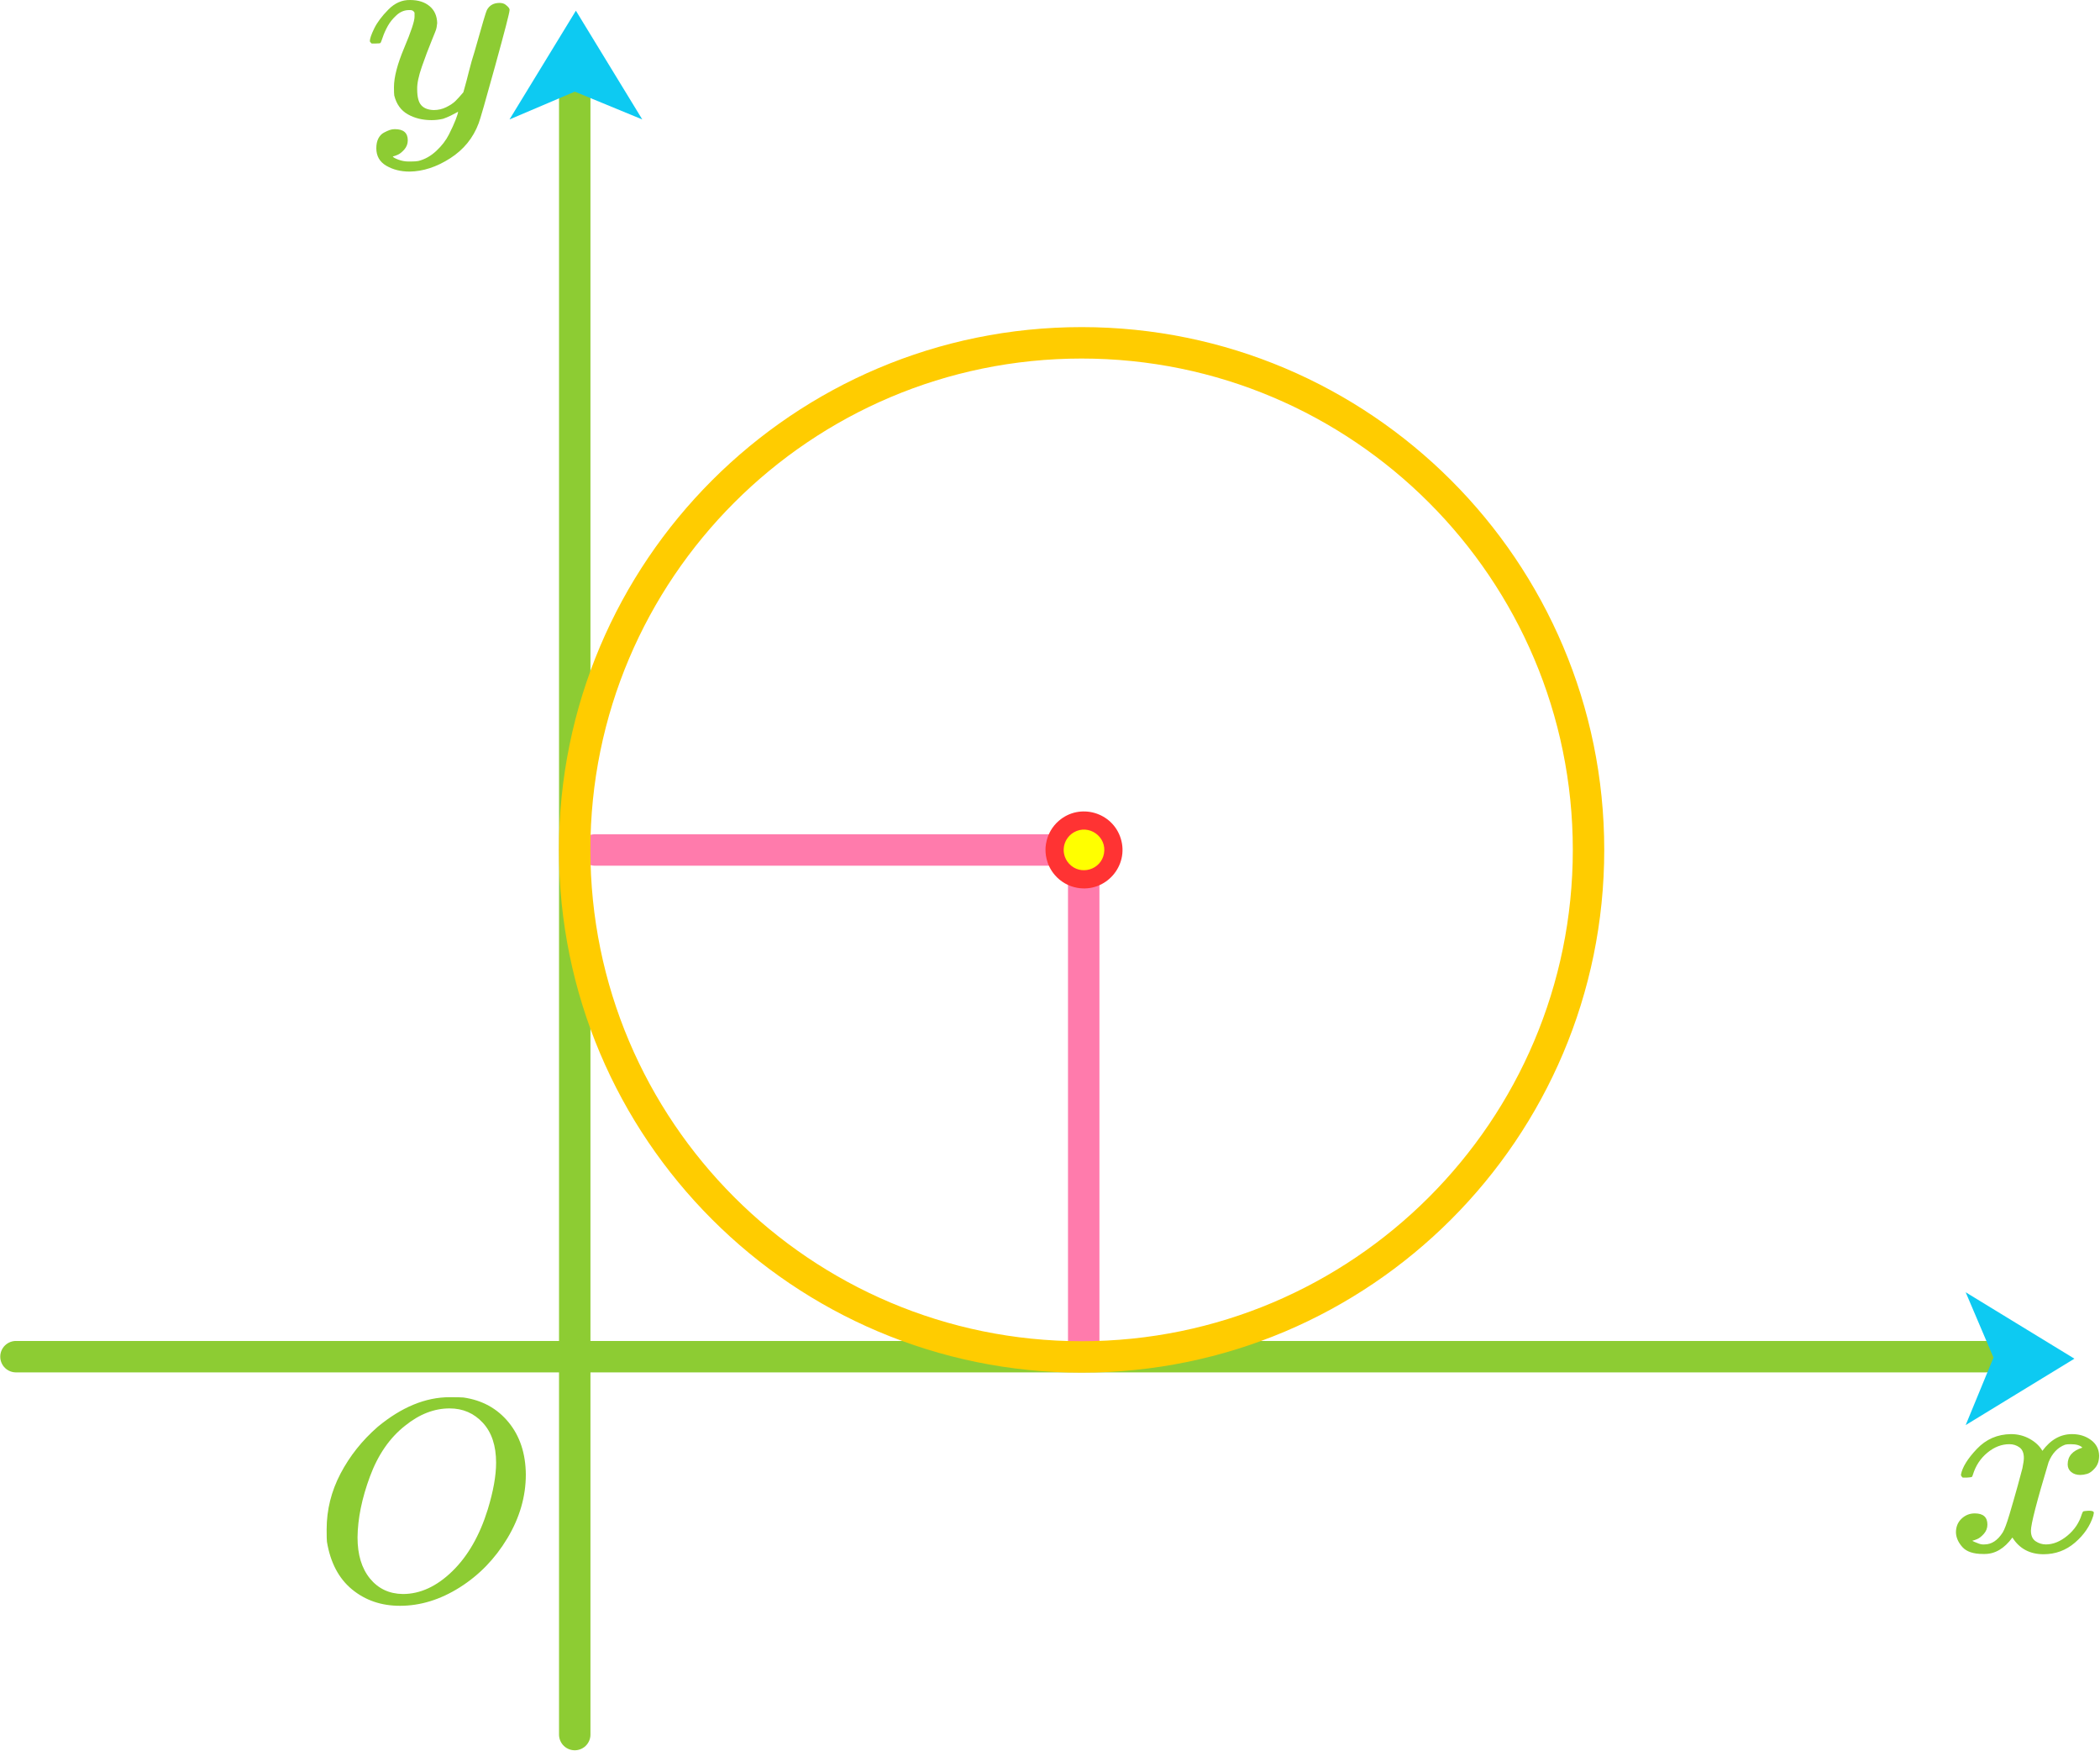
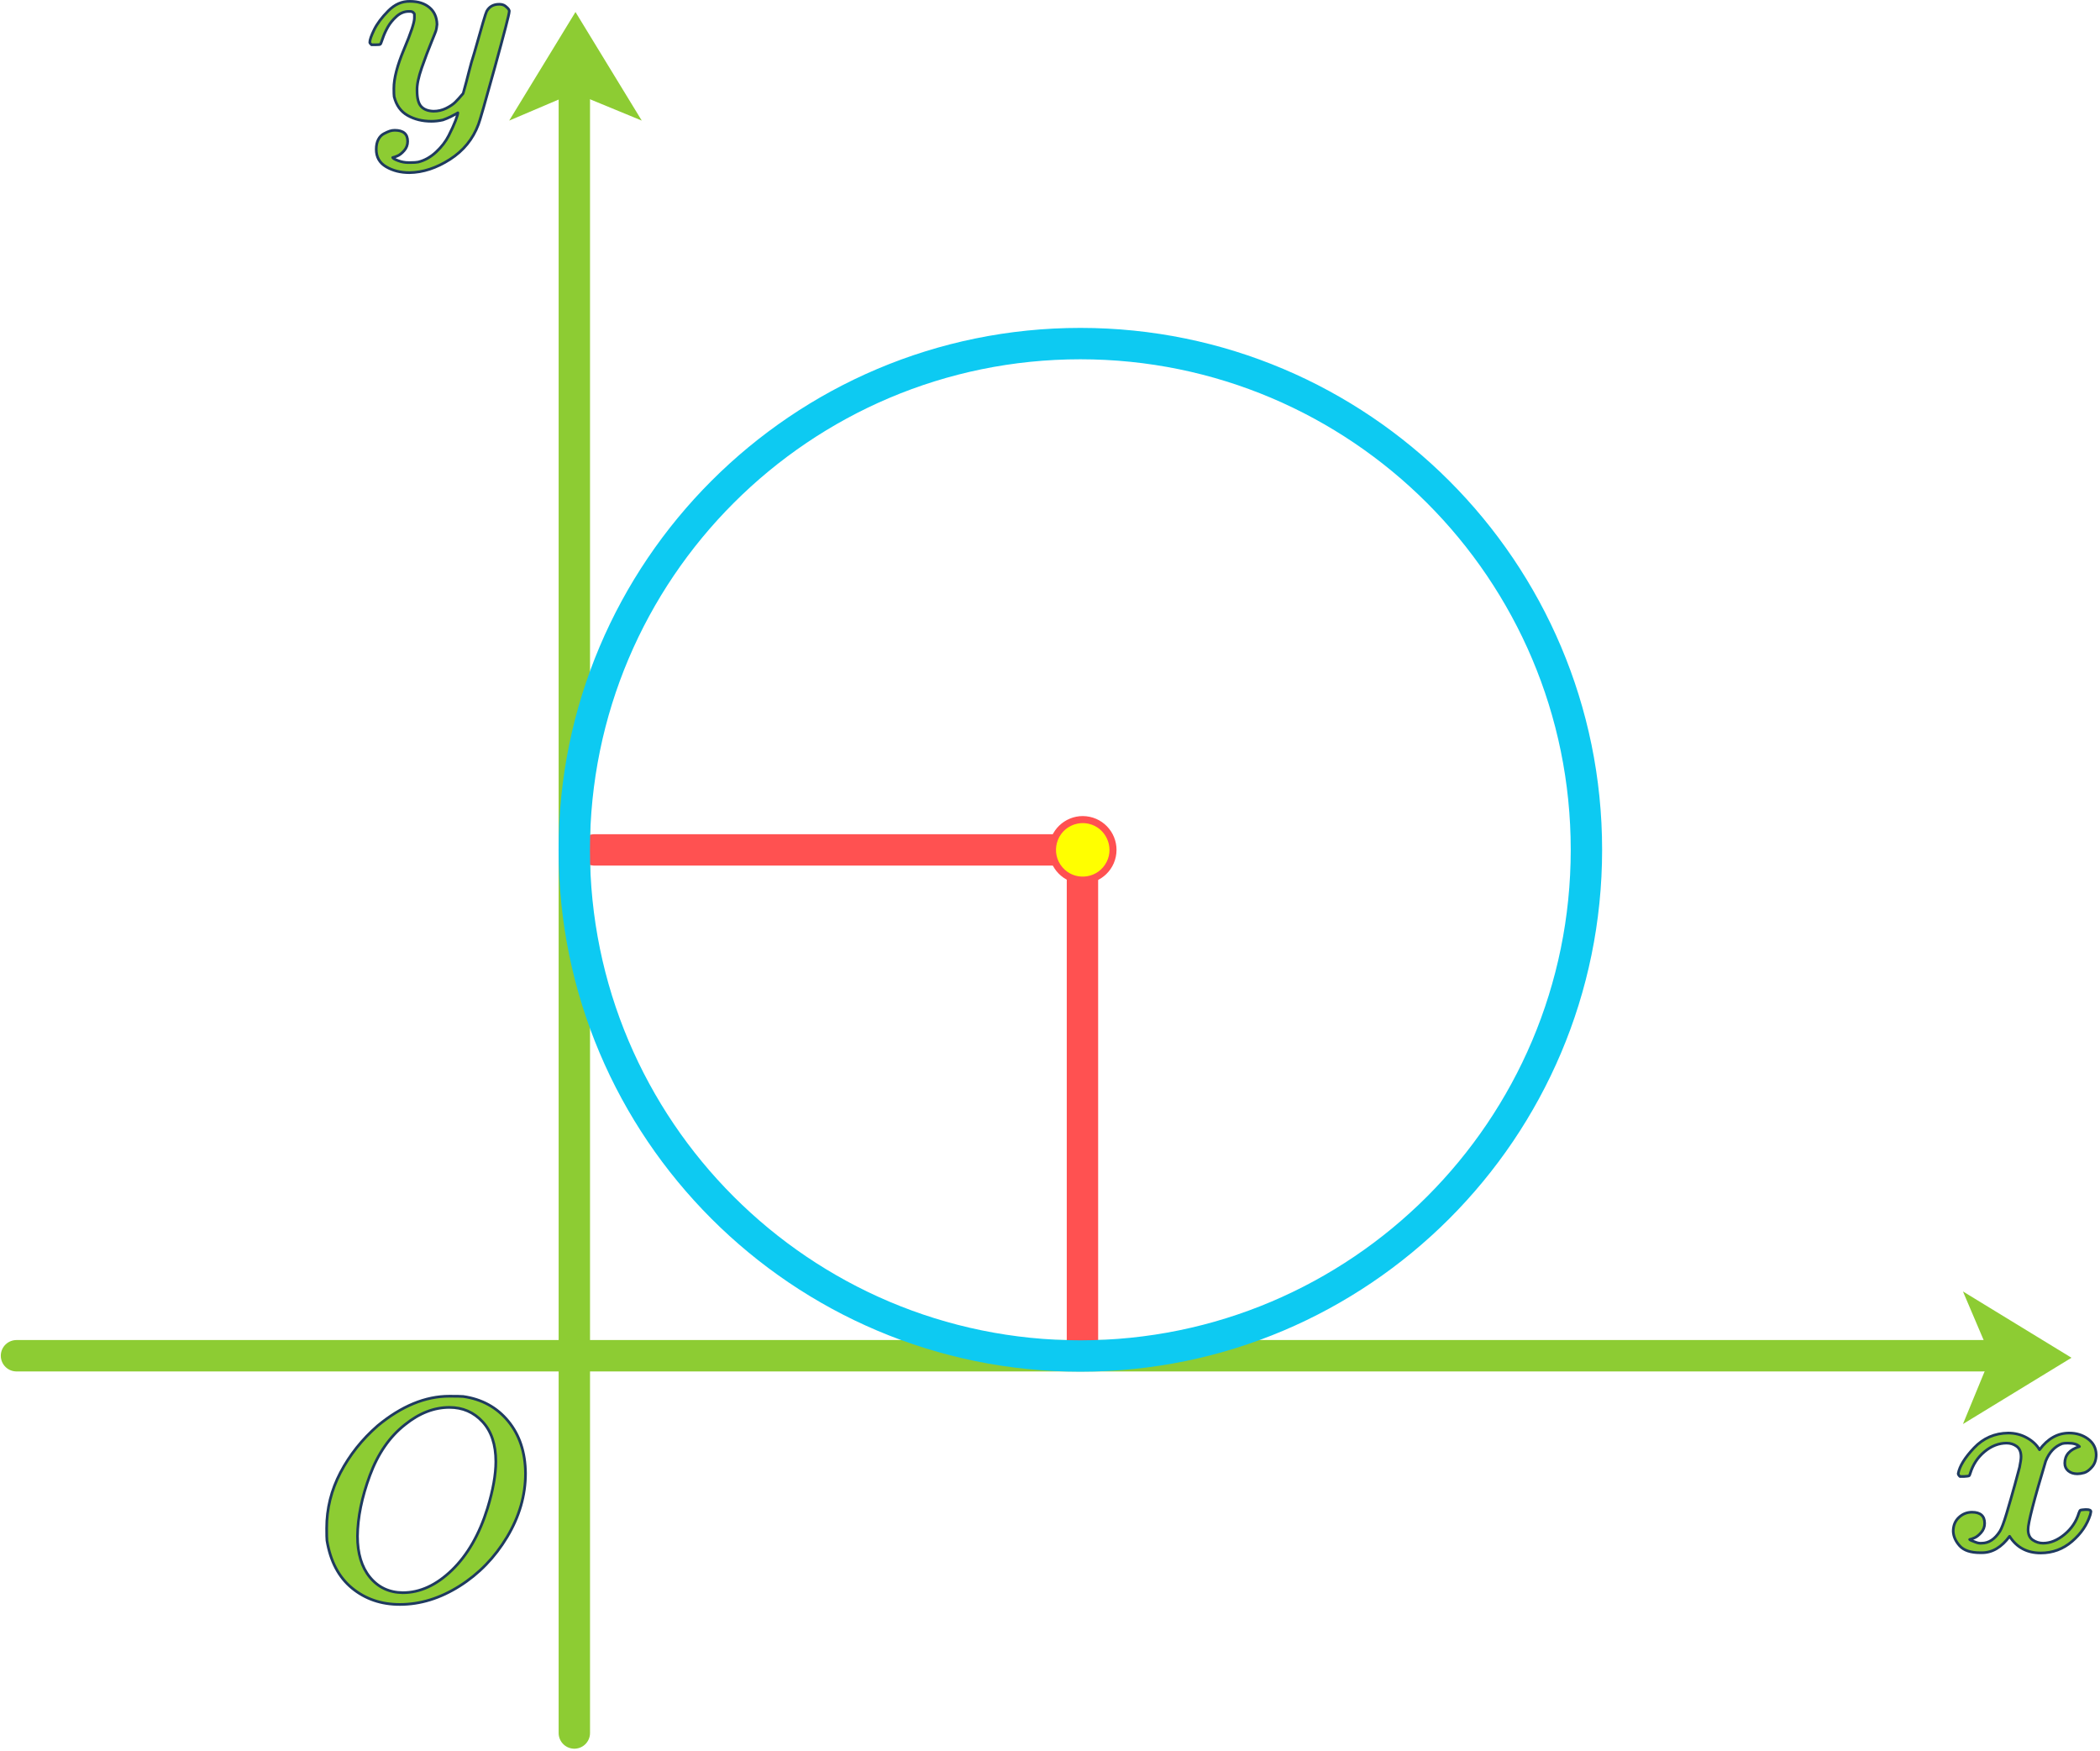
- <svg xmlns="http://www.w3.org/2000/svg" width="168" height="140" viewBox="0 0 835 696" version="1.1" xml:space="preserve" style="fill-rule:evenodd;clip-rule:evenodd;stroke-linecap:round;stroke-linejoin:round;stroke-miterlimit:1.5;">
+ <svg xmlns="http://www.w3.org/2000/svg" width="168" height="140" viewBox="0 0 783 653" version="1.1" xml:space="preserve" style="fill-rule:evenodd;clip-rule:evenodd;stroke-linejoin:round;stroke-miterlimit:2;">
  <g>
-     <g>
-       <path id="MJX-44-TEX-I-1D466" d="M146.994,16.346c-0,-0.984 0.585,-2.671 1.754,-5.061c1.17,-2.39 3.041,-4.885 5.614,-7.486c2.572,-2.601 5.457,-3.867 8.654,-3.796c3.196,-0 5.769,0.808 7.718,2.425c1.95,1.617 2.963,3.866 3.041,6.748c-0.156,1.336 -0.273,2.074 -0.351,2.215c0,0.21 -0.624,1.827 -1.871,4.85c-1.247,3.023 -2.534,6.432 -3.859,10.228c-1.326,3.796 -1.949,6.819 -1.871,9.068c-0,3.023 0.545,5.132 1.637,6.327c1.091,1.195 2.729,1.827 4.912,1.898c1.793,-0 3.469,-0.387 5.028,-1.16c1.56,-0.774 2.768,-1.582 3.626,-2.426c0.857,-0.843 1.91,-2.003 3.157,-3.479c0,-0.07 0.195,-0.773 0.585,-2.109c0.39,-1.336 0.936,-3.409 1.637,-6.221c0.702,-2.812 1.443,-5.413 2.222,-7.803c2.963,-10.544 4.6,-16.062 4.912,-16.554c1.014,-1.898 2.69,-2.847 5.029,-2.847c1.014,-0 1.832,0.246 2.456,0.738c0.624,0.492 1.053,0.914 1.286,1.265c0.234,0.352 0.312,0.668 0.234,0.949c0,0.914 -1.91,8.295 -5.73,22.143c-3.82,13.848 -6.004,21.44 -6.549,22.776c-2.183,5.834 -5.965,10.474 -11.344,13.918c-5.38,3.445 -10.759,5.202 -16.139,5.272c-3.509,0 -6.588,-0.773 -9.239,-2.319c-2.651,-1.547 -3.976,-3.867 -3.976,-6.96c-0,-1.546 0.273,-2.847 0.818,-3.901c0.546,-1.055 1.287,-1.828 2.222,-2.32c0.936,-0.492 1.716,-0.843 2.339,-1.054c0.624,-0.211 1.287,-0.317 1.988,-0.317c3.431,0 5.146,1.477 5.146,4.429c0,1.406 -0.468,2.636 -1.403,3.691c-0.936,1.054 -1.832,1.757 -2.69,2.108c-0.858,0.352 -1.364,0.528 -1.52,0.528l-0.351,0.105c0.156,0.351 0.896,0.773 2.222,1.265c1.325,0.492 2.651,0.738 3.976,0.738l0.936,0c1.325,0 2.339,-0.07 3.04,-0.21c2.573,-0.633 4.951,-1.969 7.134,-4.007c2.183,-2.039 3.859,-4.218 5.029,-6.538c1.169,-2.319 2.066,-4.288 2.69,-5.905c0.623,-1.616 0.935,-2.671 0.935,-3.163l-0.701,0.422c-0.468,0.281 -1.209,0.668 -2.222,1.16c-1.014,0.492 -2.027,0.914 -3.041,1.265c-1.559,0.352 -3.08,0.527 -4.561,0.527c-3.586,0 -6.744,-0.773 -9.473,-2.319c-2.729,-1.547 -4.522,-4.042 -5.379,-7.487c-0.078,-0.492 -0.117,-1.581 -0.117,-3.269c-0,-4.006 1.364,-9.243 4.093,-15.711c2.729,-6.467 4.093,-10.579 4.093,-12.336l0,-1.477c0,-0.21 -0.156,-0.456 -0.468,-0.738c-0.312,-0.281 -0.74,-0.421 -1.286,-0.421l-0.468,-0c-1.793,-0 -3.43,0.667 -4.912,2.003c-1.481,1.336 -2.651,2.777 -3.508,4.323c-0.858,1.547 -1.521,3.023 -1.988,4.429c-0.468,1.406 -0.78,2.179 -0.936,2.32c-0.156,0.14 -0.78,0.21 -1.871,0.21l-1.637,0c-0.468,-0.421 -0.702,-0.738 -0.702,-0.949Z" style="fill:#8dcc33;fill-rule:nonzero;" />
-     </g>
+     <path id="MJX-44-TEX-I-1D466" d="M137.682,15.81c-0,-0.921 0.548,-2.501 1.643,-4.74c1.096,-2.239 2.848,-4.576 5.258,-7.012c2.409,-2.436 5.112,-3.622 8.106,-3.555c2.994,-0 5.404,0.756 7.229,2.271c1.827,1.515 2.775,3.621 2.848,6.321c-0.146,1.251 -0.255,1.942 -0.328,2.074c-0,0.197 -0.585,1.711 -1.753,4.543c-1.168,2.831 -2.373,6.025 -3.614,9.58c-1.242,3.556 -1.826,6.387 -1.753,8.494c0,2.831 0.511,4.806 1.533,5.926c1.022,1.119 2.557,1.711 4.601,1.778c1.68,-0 3.25,-0.363 4.71,-1.087c1.461,-0.725 2.592,-1.482 3.396,-2.272c0.803,-0.79 1.789,-1.876 2.957,-3.259c0,-0.065 0.183,-0.724 0.548,-1.975c0.365,-1.252 0.877,-3.193 1.533,-5.827c0.658,-2.634 1.352,-5.07 2.082,-7.309c2.775,-9.876 4.308,-15.044 4.6,-15.505c0.95,-1.778 2.52,-2.667 4.711,-2.667c0.95,0 1.716,0.231 2.3,0.691c0.585,0.461 0.986,0.857 1.205,1.185c0.219,0.33 0.292,0.626 0.219,0.889c-0,0.856 -1.789,7.77 -5.367,20.74c-3.578,12.971 -5.624,20.082 -6.134,21.334c-2.045,5.464 -5.587,9.81 -10.626,13.036c-5.039,3.227 -10.077,4.872 -15.116,4.938c-3.287,-0 -6.171,-0.724 -8.654,-2.172c-2.483,-1.449 -3.724,-3.622 -3.724,-6.519c-0,-1.448 0.256,-2.667 0.766,-3.654c0.512,-0.988 1.206,-1.712 2.081,-2.173c0.877,-0.461 1.608,-0.79 2.191,-0.987c0.585,-0.198 1.206,-0.297 1.862,-0.297c3.214,-0 4.82,1.383 4.82,4.148c0,1.317 -0.438,2.469 -1.314,3.457c-0.877,0.987 -1.716,1.646 -2.519,1.975c-0.804,0.329 -1.278,0.494 -1.424,0.494l-0.329,0.099c0.146,0.328 0.839,0.724 2.081,1.184c1.241,0.461 2.483,0.692 3.724,0.692l0.877,-0c1.241,-0 2.191,-0.066 2.848,-0.197c2.41,-0.593 4.637,-1.844 6.682,-3.753c2.044,-1.91 3.614,-3.951 4.71,-6.124c1.095,-2.172 1.935,-4.016 2.52,-5.531c0.583,-1.514 0.875,-2.502 0.875,-2.963l-0.656,0.396c-0.439,0.263 -1.133,0.625 -2.081,1.086c-0.95,0.461 -1.899,0.856 -2.849,1.185c-1.46,0.33 -2.885,0.494 -4.272,0.494c-3.359,-0 -6.317,-0.724 -8.873,-2.172c-2.556,-1.449 -4.235,-3.786 -5.038,-7.013c-0.073,-0.461 -0.11,-1.481 -0.11,-3.062c0,-3.752 1.278,-8.657 3.834,-14.716c2.556,-6.057 3.834,-9.908 3.834,-11.554l-0,-1.384c-0,-0.196 -0.146,-0.427 -0.438,-0.691c-0.293,-0.263 -0.694,-0.394 -1.205,-0.394l-0.438,-0c-1.68,-0 -3.213,0.625 -4.601,1.876c-1.387,1.251 -2.483,2.601 -3.286,4.049c-0.804,1.449 -1.425,2.832 -1.862,4.148c-0.438,1.317 -0.731,2.041 -0.877,2.174c-0.146,0.131 -0.73,0.196 -1.752,0.196l-1.533,0c-0.439,-0.394 -0.658,-0.691 -0.658,-0.889Z" style="fill:#8dcc33;fill-rule:nonzero;stroke:#1e3a5f;stroke-width:1px;" />
  </g>
  <g>
-     <g>
-       <path id="MJX-44-TEX-I-1D465" d="M779.794,586.355c0.546,-2.953 2.651,-6.362 6.315,-10.228c3.665,-3.866 8.187,-5.835 13.566,-5.905c2.729,0 5.224,0.633 7.485,1.898c2.261,1.265 3.937,2.847 5.029,4.745c3.274,-4.429 7.211,-6.643 11.811,-6.643c2.885,0 5.38,0.773 7.485,2.32c2.105,1.546 3.197,3.62 3.275,6.221c-0,2.038 -0.546,3.69 -1.638,4.956c-1.091,1.265 -2.144,2.038 -3.157,2.319c-1.014,0.282 -1.91,0.422 -2.69,0.422c-1.481,0 -2.69,-0.386 -3.625,-1.16c-0.936,-0.773 -1.404,-1.792 -1.404,-3.057c0,-3.234 1.949,-5.448 5.848,-6.643c-0.858,-0.914 -2.417,-1.371 -4.678,-1.371c-1.014,-0 -1.755,0.07 -2.222,0.211c-2.963,1.124 -5.146,3.444 -6.549,6.959c-4.678,15.535 -7.017,24.603 -7.017,27.204c-0,1.968 0.623,3.374 1.871,4.218c1.247,0.843 2.612,1.265 4.093,1.265c2.885,0 5.73,-1.16 8.537,-3.479c2.807,-2.32 4.717,-5.167 5.731,-8.541c0.234,-0.703 0.467,-1.09 0.701,-1.16c0.234,-0.07 0.858,-0.141 1.872,-0.211l0.467,-0c1.17,-0 1.755,0.281 1.755,0.844c-0,0.07 -0.078,0.456 -0.234,1.159c-1.248,4.007 -3.665,7.557 -7.251,10.65c-3.587,3.093 -7.758,4.64 -12.514,4.64c-5.457,-0 -9.589,-2.215 -12.396,-6.643c-3.197,4.358 -6.861,6.537 -10.993,6.537l-0.702,0c-3.82,0 -6.549,-0.914 -8.186,-2.741c-1.638,-1.828 -2.495,-3.761 -2.573,-5.8c-0,-2.249 0.74,-4.077 2.222,-5.483c1.481,-1.406 3.235,-2.109 5.262,-2.109c3.353,0 5.029,1.477 5.029,4.429c0,1.406 -0.468,2.636 -1.403,3.691c-0.936,1.054 -1.832,1.757 -2.69,2.108c-0.858,0.352 -1.364,0.528 -1.52,0.528l-0.351,0.105c-0,0.07 0.234,0.211 0.702,0.422c0.467,0.211 1.091,0.457 1.871,0.738c0.779,0.281 1.52,0.387 2.222,0.316c2.807,0 5.223,-1.581 7.251,-4.745c0.701,-1.124 1.598,-3.514 2.689,-7.17c1.092,-3.655 2.183,-7.451 3.275,-11.388c1.091,-3.936 1.715,-6.256 1.871,-6.959c0.39,-1.898 0.585,-3.269 0.585,-4.112c-0,-1.968 -0.585,-3.374 -1.754,-4.218c-1.17,-0.843 -2.495,-1.265 -3.977,-1.265c-3.118,-0 -6.042,1.125 -8.771,3.374c-2.729,2.249 -4.639,5.132 -5.73,8.646c-0.156,0.633 -0.351,0.984 -0.585,1.055c-0.234,0.07 -0.858,0.14 -1.871,0.211l-1.637,-0c-0.468,-0.422 -0.702,-0.809 -0.702,-1.16Z" style="fill:#8dcc33;fill-rule:nonzero;" />
-     </g>
+     <path id="MJX-44-TEX-I-1D465" d="M730.394,549.709c0.512,-2.766 2.483,-5.959 5.915,-9.58c3.433,-3.621 7.669,-5.465 12.707,-5.531c2.556,0 4.893,0.593 7.011,1.778c2.117,1.185 3.687,2.667 4.71,4.445c3.067,-4.149 6.754,-6.223 11.063,-6.223c2.702,0 5.039,0.724 7.011,2.173c1.971,1.449 2.994,3.391 3.067,5.827c0,1.909 -0.511,3.457 -1.534,4.642c-1.022,1.185 -2.008,1.909 -2.957,2.172c-0.95,0.265 -1.789,0.396 -2.52,0.396c-1.387,-0 -2.519,-0.362 -3.395,-1.087c-0.877,-0.724 -1.315,-1.678 -1.315,-2.863c-0,-3.029 1.825,-5.103 5.477,-6.222c-0.803,-0.856 -2.263,-1.284 -4.381,-1.284c-0.95,-0 -1.644,0.065 -2.081,0.197c-2.776,1.053 -4.82,3.226 -6.135,6.518c-4.381,14.551 -6.572,23.045 -6.572,25.481c-0,1.843 0.584,3.16 1.752,3.951c1.168,0.789 2.447,1.185 3.834,1.185c2.702,-0 5.367,-1.087 7.996,-3.259c2.63,-2.173 4.419,-4.84 5.368,-8c0.219,-0.658 0.438,-1.021 0.657,-1.086c0.219,-0.066 0.804,-0.132 1.753,-0.198l0.438,-0c1.096,-0 1.644,0.263 1.644,0.791c-0,0.065 -0.074,0.427 -0.22,1.085c-1.169,3.753 -3.432,7.078 -6.791,9.975c-3.36,2.897 -7.267,4.346 -11.722,4.346c-5.111,0 -8.981,-2.074 -11.61,-6.222c-2.995,4.082 -6.427,6.123 -10.297,6.123l-0.657,0c-3.578,0 -6.134,-0.856 -7.668,-2.567c-1.534,-1.712 -2.337,-3.523 -2.41,-5.433c0,-2.106 0.693,-3.818 2.081,-5.135c1.388,-1.317 3.031,-1.976 4.929,-1.976c3.141,0 4.711,1.384 4.711,4.149c-0,1.317 -0.439,2.469 -1.315,3.457c-0.876,0.987 -1.716,1.646 -2.519,1.974c-0.804,0.33 -1.278,0.495 -1.424,0.495l-0.329,0.098c0,0.066 0.22,0.198 0.658,0.395c0.437,0.198 1.022,0.428 1.752,0.692c0.73,0.263 1.424,0.362 2.082,0.296c2.629,-0 4.892,-1.481 6.791,-4.445c0.657,-1.053 1.497,-3.291 2.519,-6.716c1.023,-3.423 2.045,-6.979 3.067,-10.666c1.022,-3.687 1.607,-5.86 1.753,-6.518c0.365,-1.778 0.548,-3.062 0.548,-3.852c-0,-1.843 -0.548,-3.16 -1.643,-3.951c-1.096,-0.789 -2.337,-1.184 -3.725,-1.184c-2.921,-0 -5.659,1.053 -8.215,3.16c-2.557,2.106 -4.346,4.807 -5.367,8.098c-0.147,0.593 -0.329,0.922 -0.548,0.988c-0.22,0.066 -0.804,0.131 -1.753,0.198l-1.533,-0c-0.439,-0.395 -0.658,-0.758 -0.658,-1.087Z" style="fill:#8dcc33;fill-rule:nonzero;stroke:#1e3a5f;stroke-width:1px;" />
  </g>
-   <path d="M1539.85,854.903l-0,-650.437" style="fill:none;stroke:#8dcc33;stroke-width:12.5px;" />
-   <path d="M228.483,689.687l-0,-650.438" style="fill:none;stroke:#8dcc33;stroke-width:12.5px;" />
-   <path d="M6.25,539.431l783.852,0" style="fill:none;stroke:#8dcc33;stroke-width:12.5px;" />
+   <path d="M214.009,646.495l-0,-609.233" style="fill:none;stroke:#8dcc33;stroke-width:11.71px;stroke-linecap:round;stroke-miterlimit:1.5;" />
+   <path d="M5.854,505.758l734.195,0" style="fill:none;stroke:#8dcc33;stroke-width:11.71px;stroke-linecap:round;stroke-miterlimit:1.5;" />
  <g>
-     <g>
-       <path id="MJX-22-TEX-I-1D442" d="M209.03,586.28c0,8.758 -2.449,17.212 -7.348,25.362c-4.898,8.149 -11.212,14.661 -18.943,19.535c-7.73,4.875 -15.652,7.312 -23.765,7.312c-7.424,-0 -13.777,-2.171 -19.058,-6.512c-5.281,-4.341 -8.611,-10.663 -9.988,-18.964c-0.077,-0.61 -0.115,-2.247 -0.115,-4.913c-0,-7.768 1.837,-15.156 5.511,-22.163c3.673,-7.007 8.61,-13.214 14.81,-18.621c9.491,-7.845 19.02,-11.768 28.587,-11.768c2.908,0 4.745,0.039 5.511,0.115c7.424,1.066 13.394,4.341 17.91,9.825c4.515,5.483 6.812,12.414 6.888,20.792Zm-11.825,-4.684c-0,-6.779 -1.76,-12.072 -5.281,-15.88c-3.521,-3.808 -7.922,-5.712 -13.203,-5.712c-6.123,-0 -12.017,2.285 -17.68,6.855c-6.124,4.798 -10.792,11.538 -14.007,20.221c-3.215,8.682 -4.86,16.755 -4.937,24.219c0,6.855 1.646,12.3 4.937,16.337c3.291,4.036 7.654,6.093 13.088,6.169c6.889,-0 13.433,-3.008 19.632,-9.025c6.2,-6.017 10.907,-14.204 14.122,-24.563c2.219,-7.235 3.329,-13.442 3.329,-18.621Z" style="fill:#8dcc33;fill-rule:nonzero;" />
-     </g>
+     <path id="MJX-22-TEX-I-1D442" d="M195.788,549.639c0,8.203 -2.294,16.122 -6.882,23.755c-4.588,7.633 -10.502,13.733 -17.743,18.298c-7.241,4.566 -14.661,6.849 -22.26,6.849c-6.954,-0 -12.904,-2.034 -17.851,-6.1c-4.946,-4.066 -8.065,-9.987 -9.355,-17.762c-0.072,-0.572 -0.108,-2.105 -0.108,-4.602c0,-7.276 1.721,-14.196 5.162,-20.759c3.441,-6.563 8.065,-12.377 13.872,-17.441c8.89,-7.348 17.815,-11.023 26.776,-11.023c2.724,0 4.444,0.037 5.162,0.108c6.954,0.998 12.545,4.066 16.775,9.202c4.229,5.136 6.381,11.628 6.452,19.475Zm-11.076,-4.387c0,-6.35 -1.648,-11.307 -4.946,-14.874c-3.298,-3.567 -7.42,-5.35 -12.367,-5.35c-5.735,-0 -11.256,2.14 -16.56,6.42c-5.736,4.495 -10.108,10.808 -13.12,18.94c-3.011,8.132 -4.552,15.694 -4.624,22.685c0,6.421 1.542,11.521 4.624,15.302c3.083,3.781 7.17,5.707 12.259,5.778c6.453,0 12.582,-2.817 18.389,-8.453c5.807,-5.636 10.216,-13.304 13.227,-23.007c2.078,-6.776 3.118,-12.59 3.118,-17.441Z" style="fill:#8dcc33;fill-rule:nonzero;stroke:#1e3a5f;stroke-width:1px;" />
  </g>
-   <path d="M228.94,4.253l26.407,43.243l-26.841,-11.056l-25.972,11.056l26.406,-43.243Z" style="fill:#0dcaf2;" />
-   <path d="M824.922,540.229l-43.243,26.406l11.056,-26.84l-11.056,-25.973l43.243,26.407Z" style="fill:#0dcaf2;" />
-   <path d="M432.462,337.964l-195.959,0" style="fill:none;stroke:#ff7bac;stroke-width:12.5px;" />
-   <path d="M430.908,534.723l0,-195.958" style="fill:none;stroke:#ff7bac;stroke-width:12.5px;" />
-   <path d="M419.33,337.942c-0,-6.453 5.239,-11.692 11.692,-11.692c6.453,-0 11.692,5.239 11.692,11.692c-0,6.453 -5.239,11.692 -11.692,11.692c-6.453,-0 -11.692,-5.239 -11.692,-11.692Z" style="fill:#ff0;" />
-   <path d="M415.714,337.942c0.002,-0.079 -0.342,-6.693 5.29,-11.572c8.351,-7.234 21.378,-3.444 24.636,7.022c3.395,10.907 -6.024,21.639 -17.323,19.618c-3.482,-0.622 -6.605,-2.439 -8.867,-5.051c-3.903,-4.504 -3.723,-9.503 -3.736,-10.017Zm7.231,-0c0.007,0.233 -0.112,3.054 2.165,5.499c4.555,4.894 12.706,2.398 13.862,-4.067c1.208,-6.755 -6.074,-11.83 -11.965,-8.44c-1.238,0.712 -2.281,1.755 -2.994,2.993c-1.106,1.924 -1.06,3.692 -1.068,4.015Z" style="fill:#f33;" />
-   <path d="M637.93,337.923c-0,114.722 -93.14,207.862 -207.862,207.862c-114.722,-0 -207.862,-93.14 -207.862,-207.862c0,-114.722 93.14,-207.862 207.862,-207.862c114.722,0 207.862,93.14 207.862,207.862Zm-12.5,0c-0,-107.823 -87.539,-195.362 -195.362,-195.362c-107.823,0 -195.362,87.539 -195.362,195.362c0,107.823 87.539,195.362 195.362,195.362c107.823,-0 195.362,-87.539 195.362,-195.362Z" style="fill:#fc0;" />
+   <path d="M214.437,4.483l24.734,40.504l-25.141,-10.356l-24.326,10.356l24.733,-40.504Z" style="fill:#8dcc33;" />
+   <path d="M772.663,506.505l-40.503,24.734l10.355,-25.14l-10.355,-24.328l40.503,24.734Z" style="fill:#8dcc33;" />
+   <path d="M405.066,317.054l-183.545,-0" style="fill:none;stroke:#ff5151;stroke-width:11.71px;stroke-linecap:round;stroke-miterlimit:1.5;" />
+   <path d="M403.61,501.348l0,-183.544" style="fill:none;stroke:#ff5151;stroke-width:11.71px;stroke-linecap:round;stroke-miterlimit:1.5;" />
+   <path d="M597.517,317.016c0,107.454 -87.239,194.694 -194.694,194.694c-107.454,-0 -194.694,-87.24 -194.694,-194.694c0,-107.455 87.24,-194.694 194.694,-194.694c107.455,-0 194.694,87.239 194.694,194.694Zm-11.708,-0c0,-100.993 -81.993,-182.986 -182.986,-182.986c-100.992,-0 -182.986,81.993 -182.986,182.986c0,100.992 81.994,182.985 182.986,182.985c100.993,0 182.986,-81.993 182.986,-182.985Z" style="fill:#0dcaf2;" />
+   <path d="M406.125,305.141c-6.532,-1.368 -12.946,2.823 -14.315,9.355c-1.368,6.532 2.824,12.946 9.356,14.315c6.532,1.368 12.945,-2.825 14.314,-9.356c1.369,-6.532 -2.824,-12.946 -9.355,-14.314Z" style="fill:#ff0;" />
+   <path d="M406.299,304.705c6.81,1.427 11.181,8.114 9.755,14.924c-1.428,6.81 -8.115,11.182 -14.925,9.755c-6.81,-1.427 -11.181,-8.114 -9.754,-14.924c1.426,-6.811 8.114,-11.181 14.924,-9.755Zm-0.538,2.569c-0.013,0.064 -2.908,-0.913 -6.465,0.822c-6.108,2.978 -7.676,11.475 -2.216,16.407c4.652,4.202 12.507,3.104 15.585,-3.035c2.854,-5.691 -0.461,-12.718 -6.652,-14.138l-0.252,-0.056Z" style="fill:#ff5151;" />
</svg>
